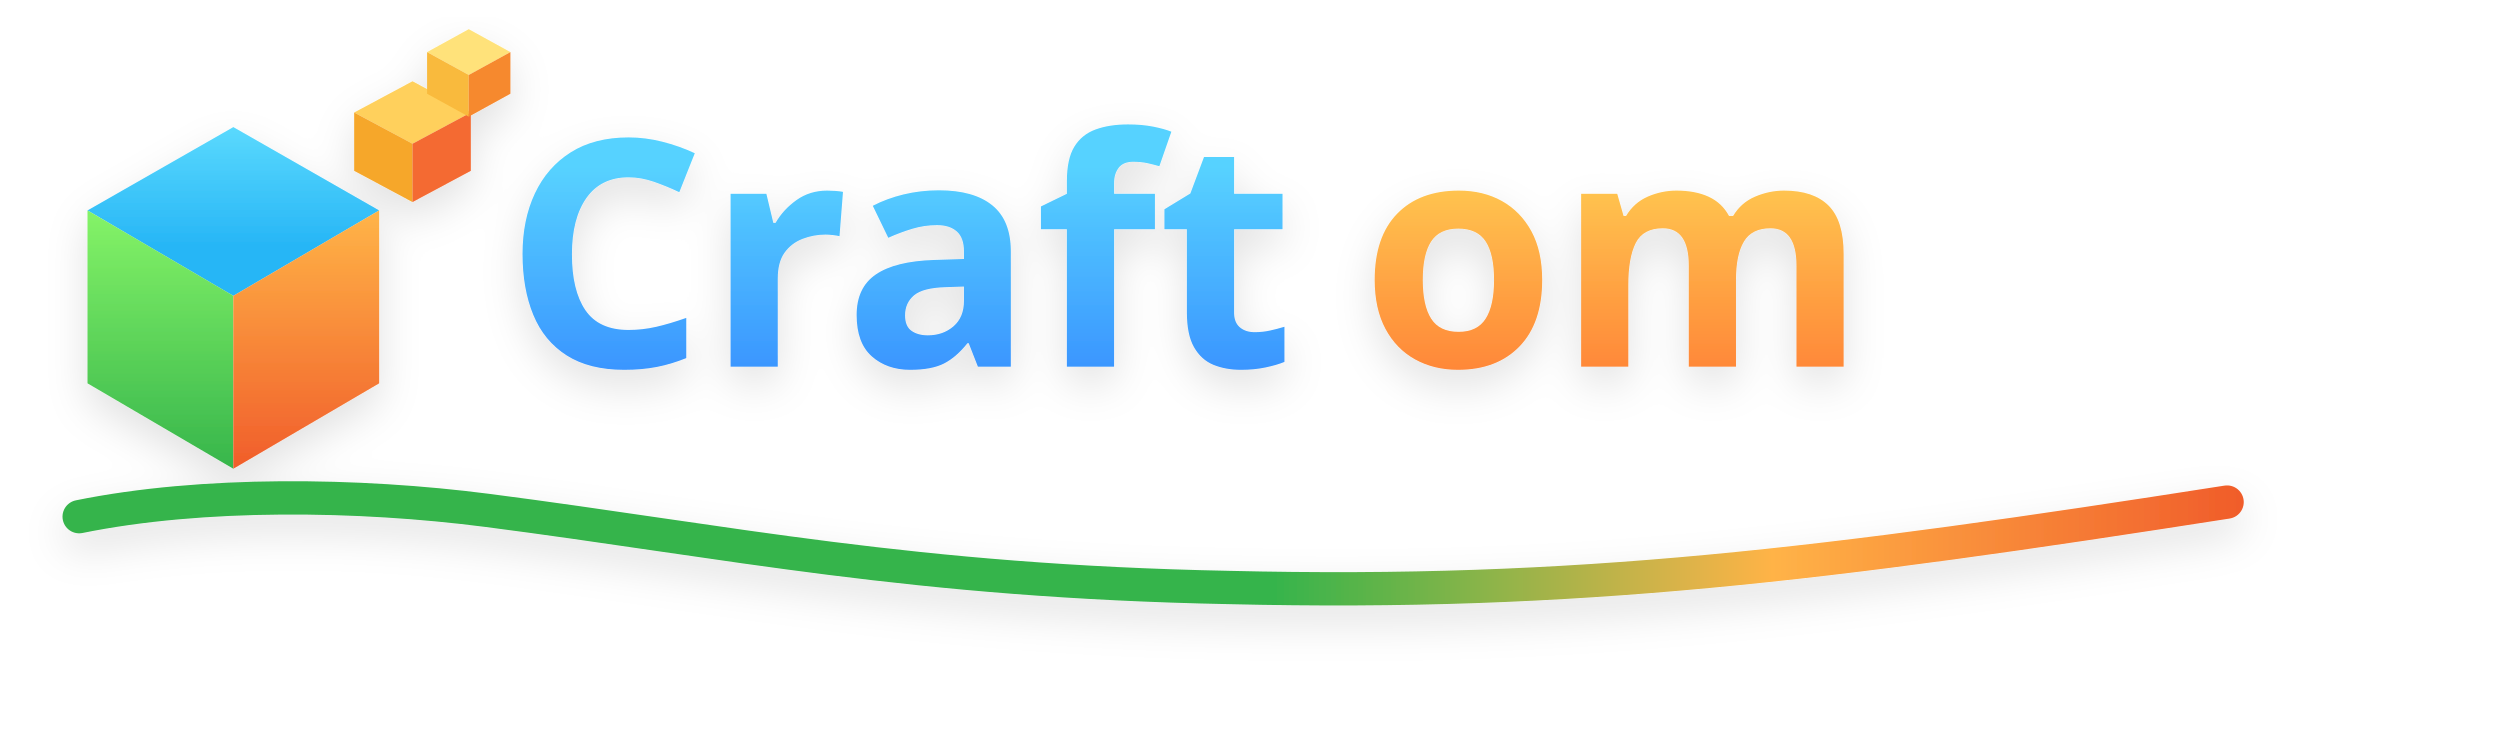
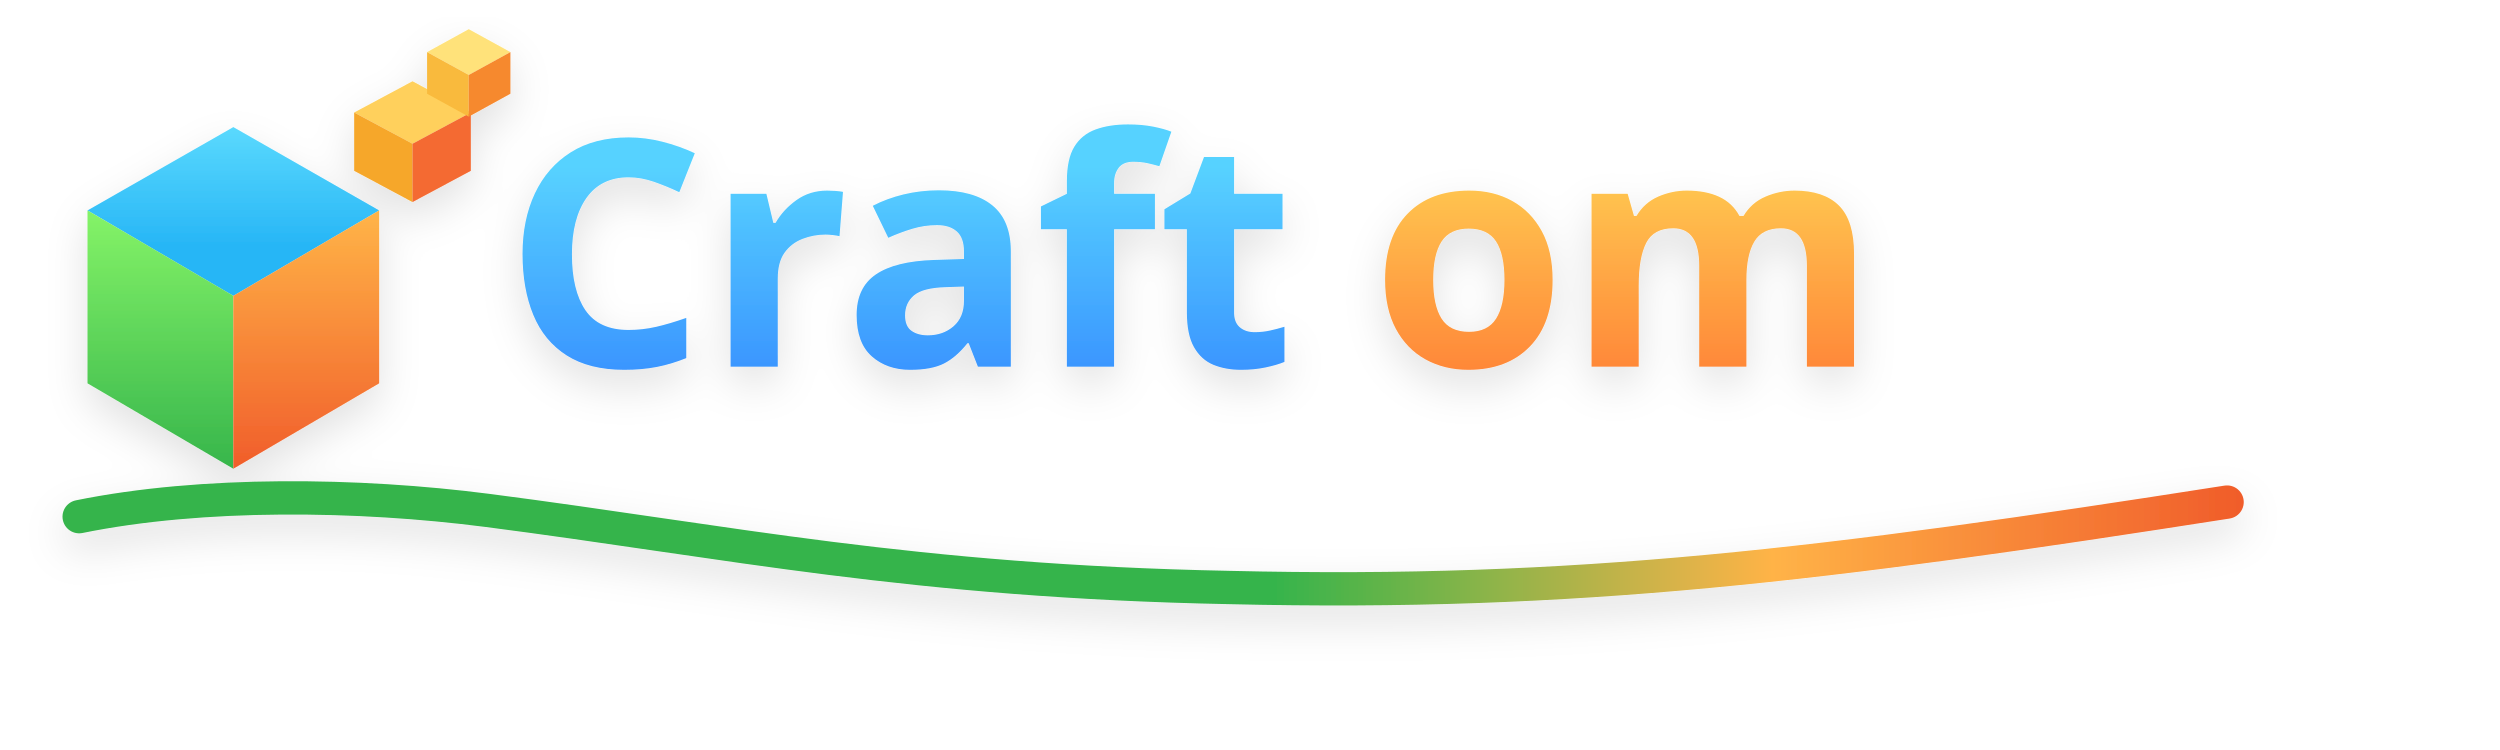
<svg xmlns="http://www.w3.org/2000/svg" width="1200" height="360" viewBox="0 0 1200 360" fill="none">
  <defs>
    <linearGradient id="craftGrad" x1="250" y1="80" x2="250" y2="220" gradientUnits="userSpaceOnUse">
      <stop stop-color="#57D2FF" />
      <stop offset="1" stop-color="#2E7BFF" />
    </linearGradient>
-     <linearGradient id="omGrad" x1="838" y1="80" x2="838" y2="220" gradientUnits="userSpaceOnUse">
+     <linearGradient id="omGrad" x1="843" y1="80" x2="843" y2="220" gradientUnits="userSpaceOnUse">
      <stop stop-color="#FFCB52" />
      <stop offset="1" stop-color="#FF6A2D" />
    </linearGradient>
    <linearGradient id="greenFace" x1="90" y1="104" x2="90" y2="228" gradientUnits="userSpaceOnUse">
      <stop stop-color="#83F267" />
      <stop offset="1" stop-color="#35B44B" />
    </linearGradient>
    <linearGradient id="blueFace" x1="112" y1="48" x2="112" y2="118" gradientUnits="userSpaceOnUse">
      <stop stop-color="#66E1FF" />
      <stop offset="1" stop-color="#27B6F6" />
    </linearGradient>
    <linearGradient id="orangeFace" x1="165" y1="103" x2="165" y2="228" gradientUnits="userSpaceOnUse">
      <stop stop-color="#FFB347" />
      <stop offset="1" stop-color="#F05B2A" />
    </linearGradient>
    <linearGradient id="swoosh" x1="38" y1="266" x2="1080" y2="266" gradientUnits="userSpaceOnUse">
      <stop stop-color="#35B44B" />
      <stop offset="0.55" stop-color="#35B44B" />
      <stop offset="0.78" stop-color="#FFB347" />
      <stop offset="1" stop-color="#F05B2A" />
    </linearGradient>
    <filter id="shadow" x="0" y="0" width="1200" height="360" filterUnits="userSpaceOnUse" color-interpolation-filters="sRGB">
      <feDropShadow dx="0" dy="8" stdDeviation="10" flood-color="#000000" flood-opacity="0.12" />
    </filter>
  </defs>
  <g filter="url(#shadow)">
    <path d="M42 101L112 61L182 101L112 142L42 101Z" fill="url(#blueFace)" />
    <path d="M42 101V184L112 225V142L42 101Z" fill="url(#greenFace)" />
    <path d="M182 101V184L112 225V142L182 101Z" fill="url(#orangeFace)" />
    <path d="M170 54L198 39L226 54L198 69L170 54Z" fill="#FFD05C" />
    <path d="M170 54V82L198 97V69L170 54Z" fill="#F6A72B" />
    <path d="M226 54V82L198 97V69L226 54Z" fill="#F46B30" />
    <path d="M205 25L225 14L245 25L225 36L205 25Z" fill="#FFE27A" />
    <path d="M205 25V45L225 56V36L205 25Z" fill="#F9BA3C" />
    <path d="M245 25V45L225 56V36L245 25Z" fill="#F6892E" />
    <text x="242" y="176" font-family="Arial Rounded MT Bold, Arial Black, sans-serif" font-size="152" font-weight="900" fill="url(#craftGrad)">Craft</text>
-     <text x="653" y="176" font-family="Arial Rounded MT Bold, Arial Black, sans-serif" font-size="152" font-weight="900" fill="url(#omGrad)">om</text>
+     <text x="658" y="176" font-family="Arial Rounded MT Bold, Arial Black, sans-serif" font-size="152" font-weight="900" fill="url(#omGrad)">om</text>
    <path d="M38 248C97 236 172 237 234 245C350 260 438 279 590 282C757 286 877 271 1069 241" stroke="url(#swoosh)" stroke-width="16" stroke-linecap="round" />
  </g>
</svg>
